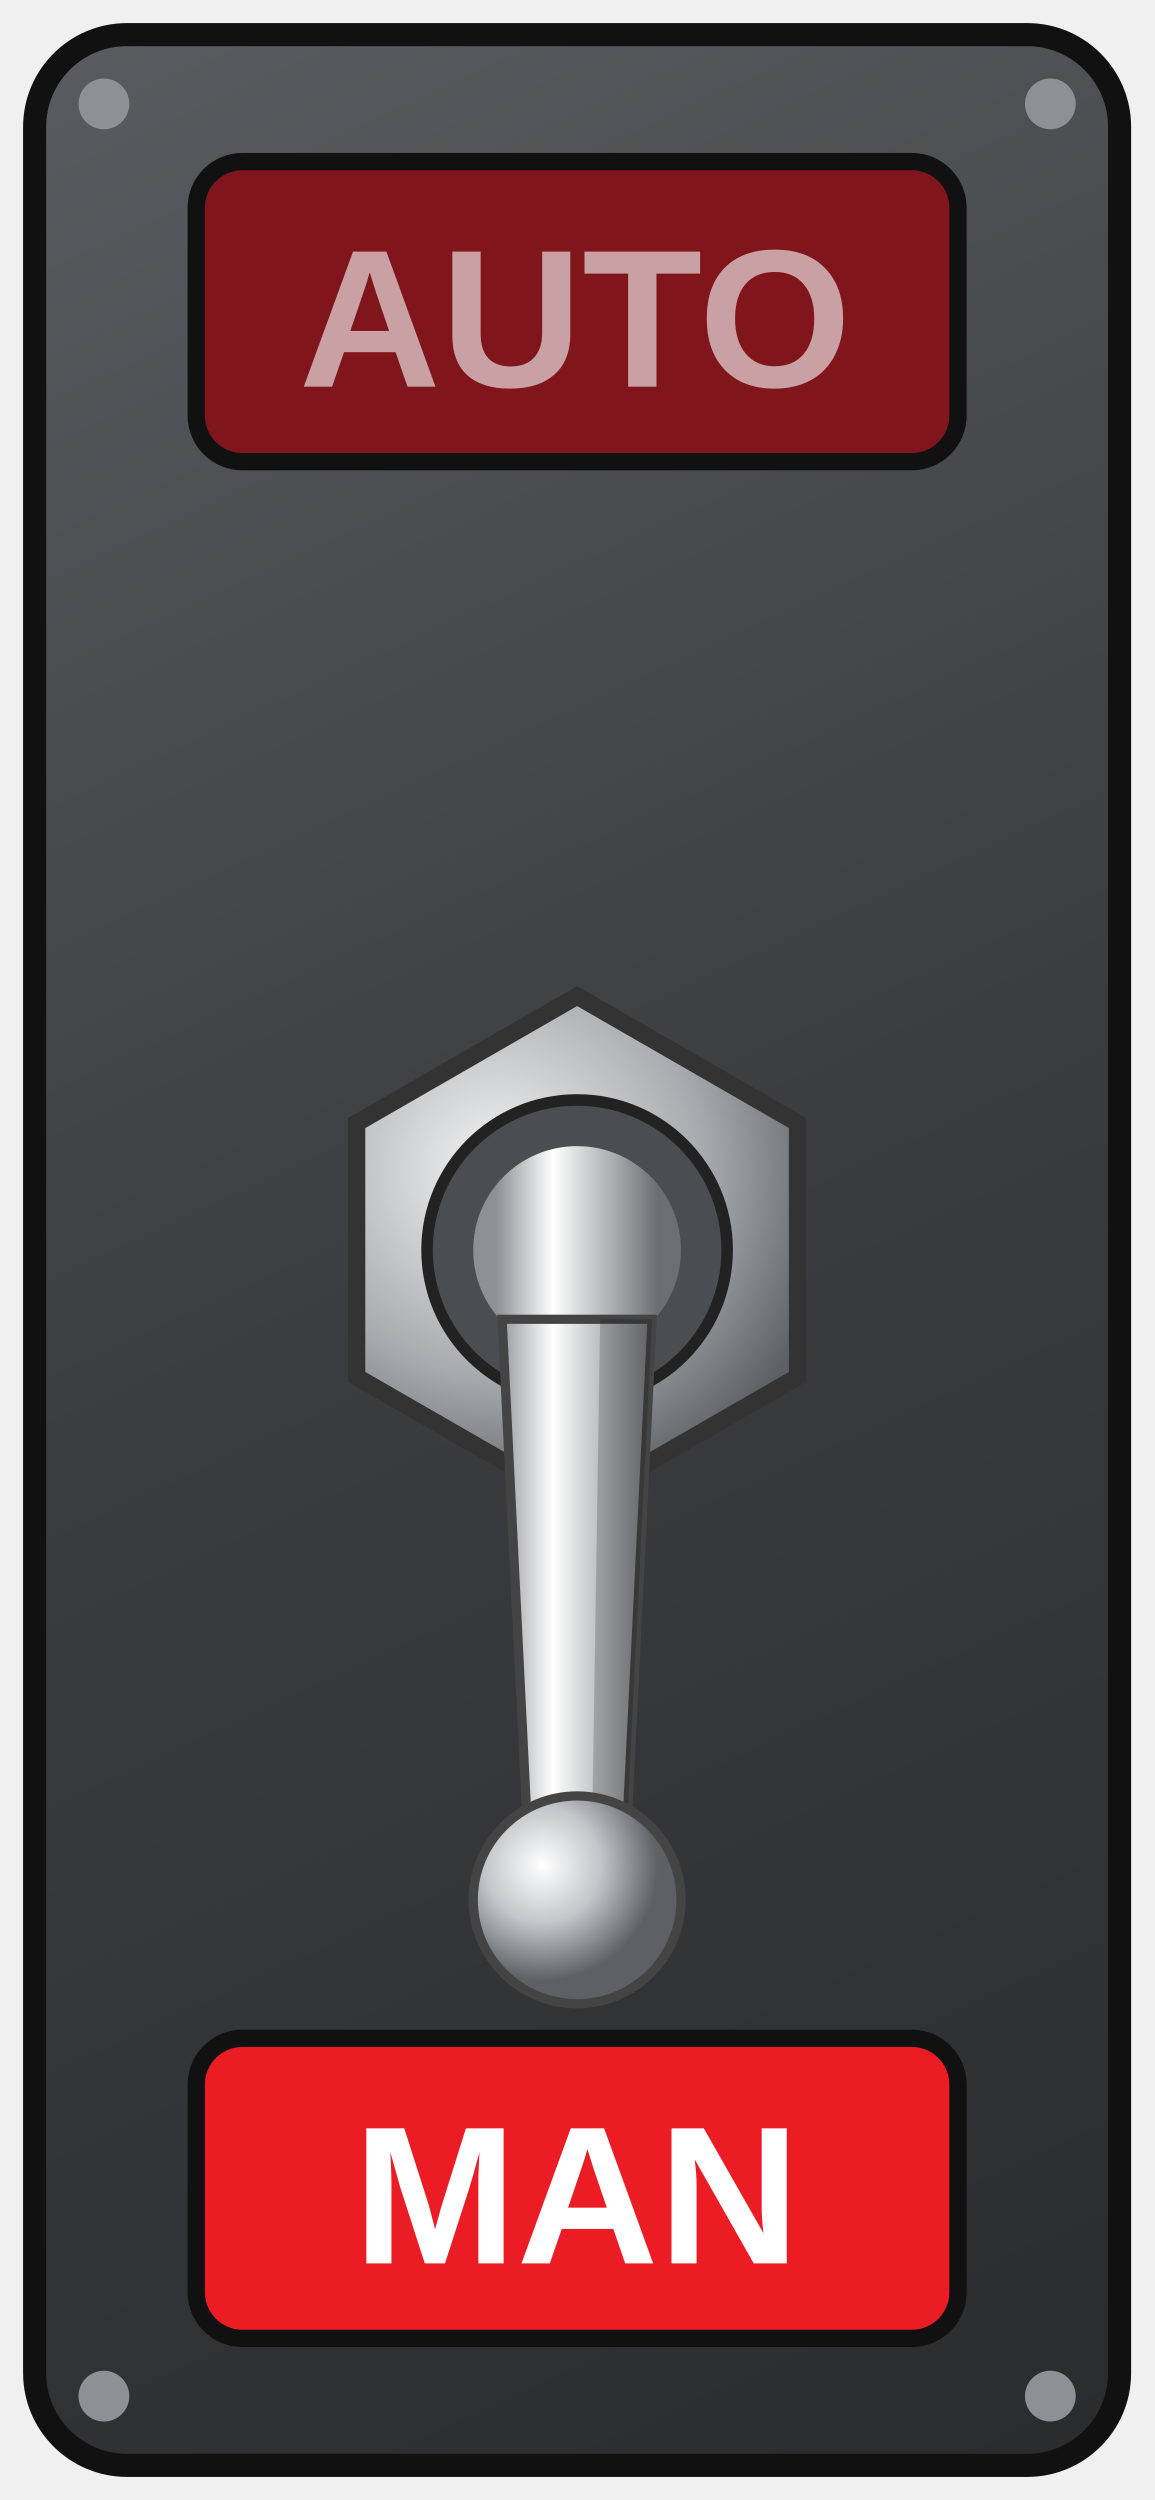
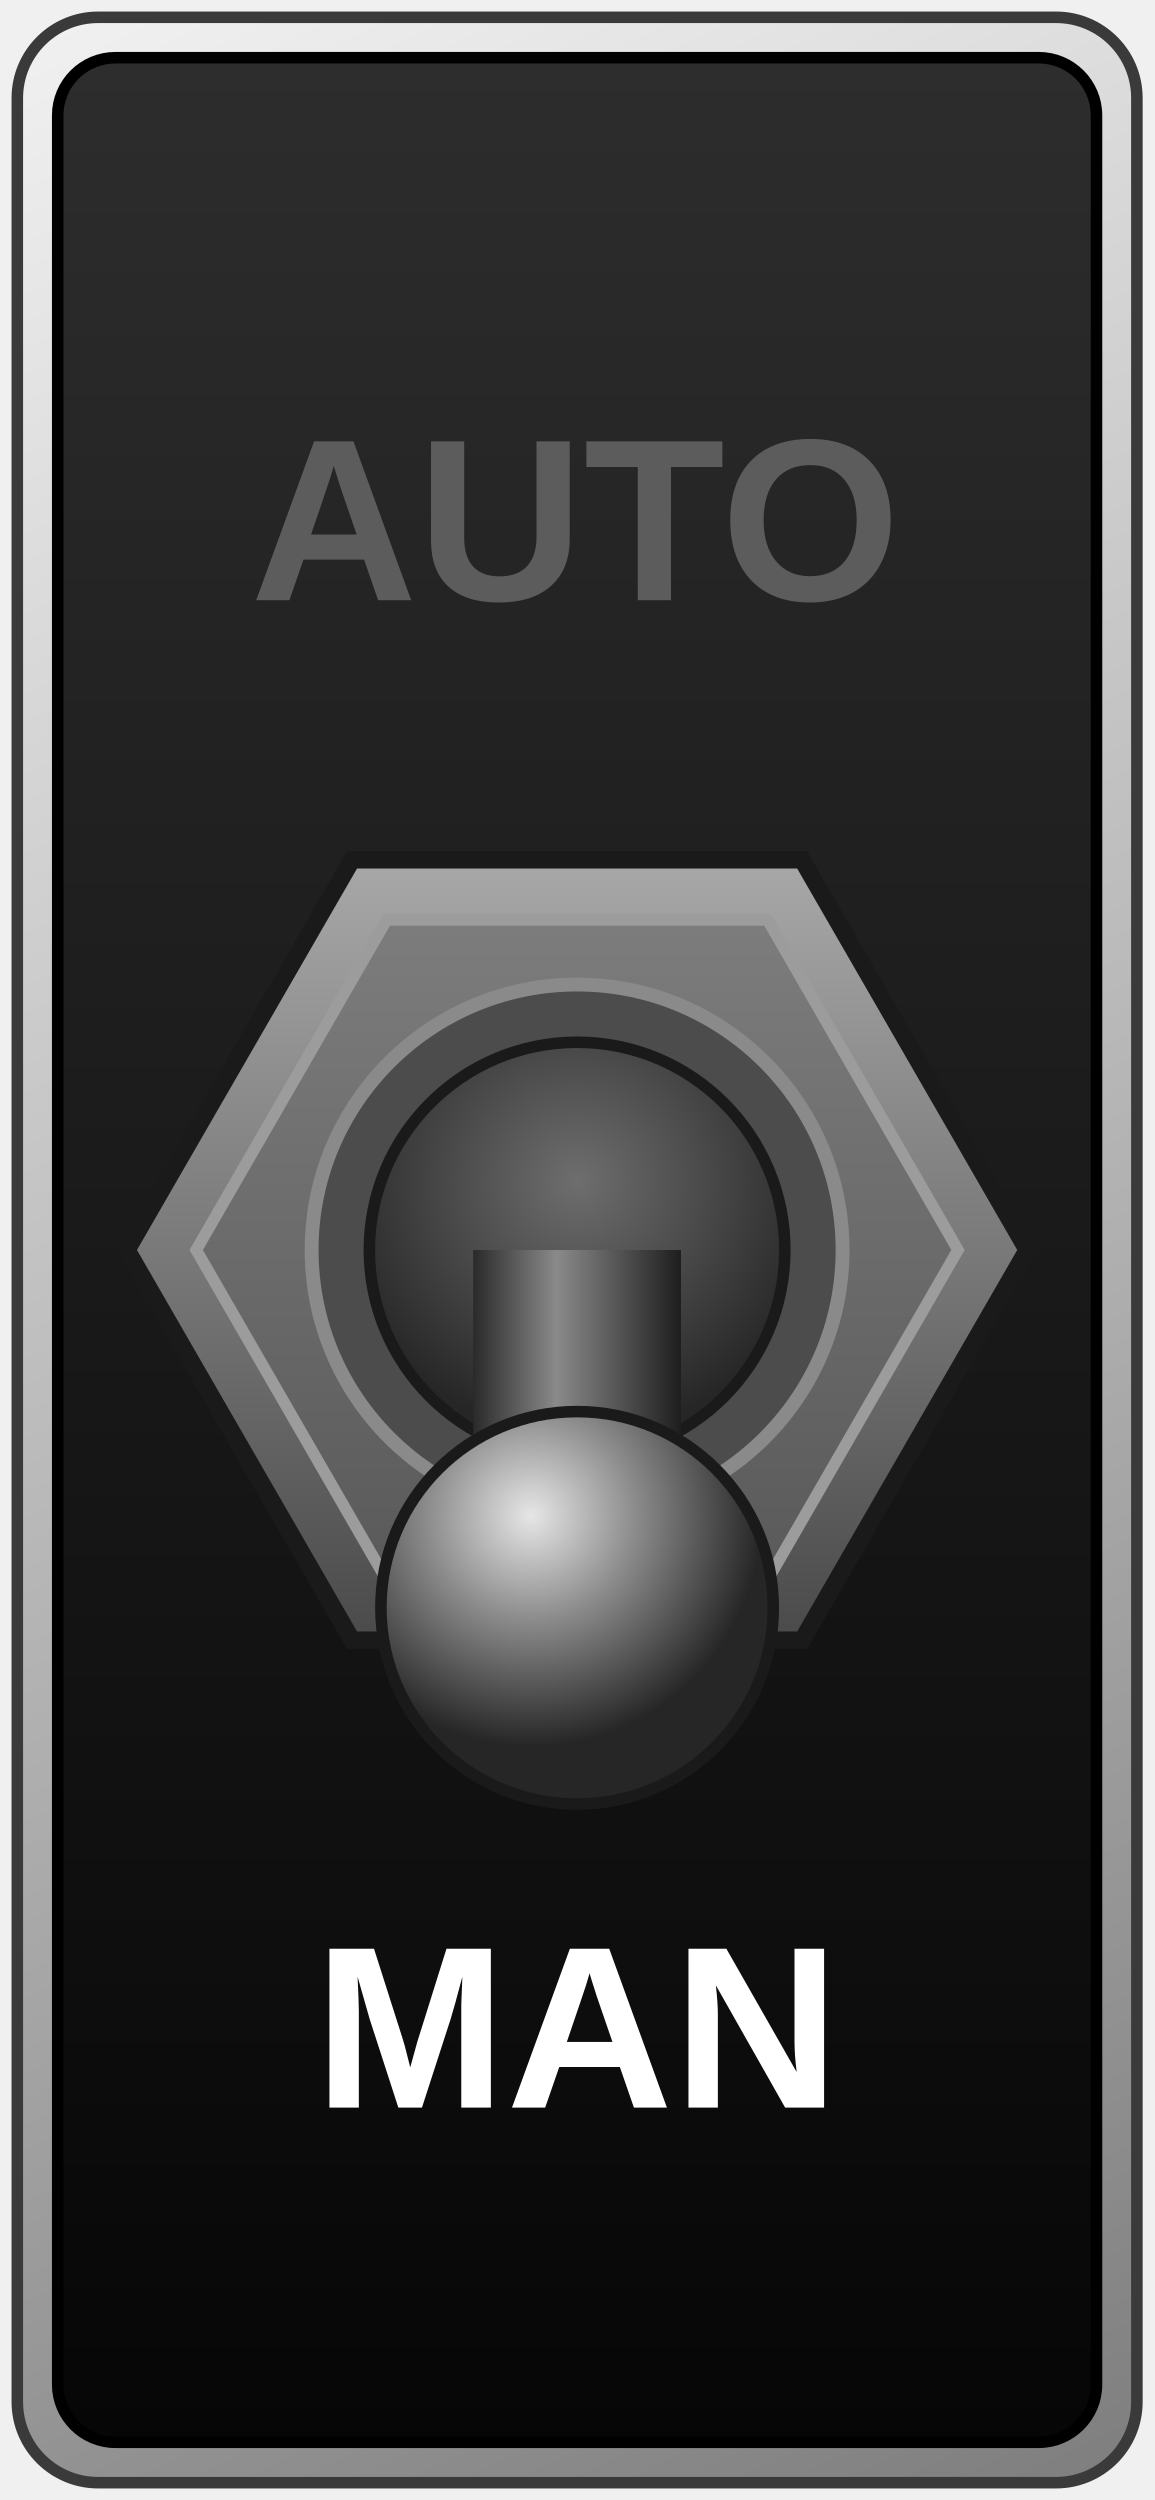
<svg xmlns="http://www.w3.org/2000/svg" width="100" height="216.6" viewBox="0 0 100 216.6">
  <defs>
-     <linearGradient id="plate" x1="0" y1="0" x2="100" y2="216.6" gradientUnits="userSpaceOnUse">
-       <stop offset="0" stop-color="#5a5d61" />
-       <stop offset="0.5" stop-color="#3a3c3f" />
-       <stop offset="1" stop-color="#2a2b2d" />
+     <linearGradient id="rim" x1="0" y1="0" x2="100" y2="216.6" gradientUnits="userSpaceOnUse">
+       <stop offset="0" stop-color="#f2f2f2" />
+       <stop offset="0.5" stop-color="#b9b9b9" />
+       <stop offset="1" stop-color="#7d7d7d" />
    </linearGradient>
-     <radialGradient id="nut" cx="43" cy="101.3" r="30" gradientUnits="userSpaceOnUse">
-       <stop offset="0" stop-color="#f4f4f4" />
-       <stop offset="0.6" stop-color="#a7aaae" />
-       <stop offset="1" stop-color="#5d6064" />
+     <linearGradient id="plate" x1="0" y1="0" x2="0" y2="216.6" gradientUnits="userSpaceOnUse">
+       <stop offset="0" stop-color="#2e2e2e" />
+       <stop offset="1" stop-color="#050505" />
+     </linearGradient>
+     <linearGradient id="nut" x1="0" y1="74.3" x2="0" y2="142.3" gradientUnits="userSpaceOnUse">
+       <stop offset="0" stop-color="#a8a8a8" />
+       <stop offset="1" stop-color="#4a4a4a" />
+     </linearGradient>
+     <linearGradient id="nutface" x1="0" y1="80.3" x2="0" y2="136.3" gradientUnits="userSpaceOnUse">
+       <stop offset="0" stop-color="#7c7c7c" />
+       <stop offset="1" stop-color="#5a5a5a" />
+     </linearGradient>
+     <radialGradient id="bush" cx="50" cy="102.3" r="22" gradientUnits="userSpaceOnUse">
+       <stop offset="0" stop-color="#6e6e6e" />
+       <stop offset="1" stop-color="#262626" />
    </radialGradient>
-     <linearGradient id="chrome" x1="43" y1="0" x2="57" y2="0" gradientUnits="userSpaceOnUse">
-       <stop offset="0" stop-color="#8d9094" />
-       <stop offset="0.35" stop-color="#ffffff" />
-       <stop offset="1" stop-color="#6b6e72" />
+     <linearGradient id="shaft" x1="41" y1="0" x2="59" y2="0" gradientUnits="userSpaceOnUse">
+       <stop offset="0" stop-color="#2a2a2a" />
+       <stop offset="0.4" stop-color="#8a8a8a" />
+       <stop offset="1" stop-color="#1e1e1e" />
    </linearGradient>
-     <radialGradient id="ball" cx="47" cy="161.6" r="10" gradientUnits="userSpaceOnUse">
-       <stop offset="0" stop-color="#ffffff" />
-       <stop offset="0.5" stop-color="#c3c6ca" />
-       <stop offset="1" stop-color="#5d6064" />
+     <radialGradient id="ball" cx="46" cy="131.3" r="20" gradientUnits="userSpaceOnUse">
+       <stop offset="0" stop-color="#e6e6e6" />
+       <stop offset="0.45" stop-color="#8c8c8c" />
+       <stop offset="1" stop-color="#262626" />
    </radialGradient>
  </defs>
-   <rect x="3" y="3" width="94" height="210.6" rx="8" fill="url(#plate)" stroke="#111111" stroke-width="2" />
-   <circle cx="9" cy="9" r="2.2" fill="#8d9094" />
-   <circle cx="91" cy="9" r="2.2" fill="#8d9094" />
-   <circle cx="9" cy="207.6" r="2.2" fill="#8d9094" />
-   <circle cx="91" cy="207.6" r="2.2" fill="#8d9094" />
-   <rect x="17" y="14" width="66" height="26" rx="4" fill="#81151C" stroke="#111111" stroke-width="1.5" />
-   <text x="25.9" y="33.5" font-family="Arial" font-weight="bold" font-size="17" fill="#C9A0A3">AUTO</text>
-   <rect x="17" y="176.6" width="66" height="26" rx="4" fill="#EC1C24" stroke="#111111" stroke-width="1.5" />
-   <text x="30.6" y="196.1" font-family="Arial" font-weight="bold" font-size="17" fill="#FFFFFF">MAN</text>
-   <polygon points="69.1,119.3 50.0,130.3 30.9,119.3 30.9,97.3 50.0,86.3 69.1,97.3" fill="url(#nut)" stroke="#333333" stroke-width="1.5" />
-   <circle cx="50" cy="108.3" r="13" fill="#4a4d51" stroke="#222222" stroke-width="1" />
-   <circle cx="50" cy="108.3" r="9" fill="url(#chrome)" />
-   <polygon points="43.5,114.3 56.5,114.3 54.0,164.6 46.0,164.6" fill="url(#chrome)" stroke="#444444" stroke-width="0.8" />
-   <polygon points="52.0,114.3 56.5,114.3 54.0,164.6 51.2,164.6" fill="#000000" fill-opacity="0.18" />
-   <circle cx="50" cy="164.6" r="9" fill="url(#ball)" stroke="#444444" stroke-width="0.8" />
+   <rect x="1.5" y="1.5" width="97" height="213.6" rx="7" fill="url(#rim)" stroke="#3a3a3a" stroke-width="1" />
+   <rect x="5" y="5" width="90" height="206.6" rx="5" fill="url(#plate)" stroke="#000000" stroke-width="1" />
+   <text x="21.7" y="52.0" font-family="Arial" font-weight="bold" font-size="20" fill="#5c5c5c">AUTO</text>
+   <text x="27.2" y="182.6" font-family="Arial" font-weight="bold" font-size="20" fill="#FFFFFF">MAN</text>
+   <polygon points="89.0,108.3 69.5,142.1 30.5,142.1 11.0,108.3 30.5,74.5 69.5,74.5" fill="url(#nut)" stroke="#1a1a1a" stroke-width="1.5" />
+   <polygon points="83.0,108.3 66.5,136.9 33.5,136.9 17.0,108.3 33.5,79.7 66.5,79.7" fill="url(#nutface)" stroke="#9c9c9c" stroke-width="1" />
+   <circle cx="50" cy="108.3" r="23" fill="#4c4c4c" stroke="#8a8a8a" stroke-width="1.2" />
+   <circle cx="50" cy="108.3" r="18" fill="url(#bush)" stroke="#1a1a1a" stroke-width="1" />
+   <rect x="41" y="108.3" width="18" height="31" fill="url(#shaft)" />
+   <circle cx="50" cy="139.3" r="17" fill="url(#ball)" stroke="#1a1a1a" stroke-width="1" />
</svg>
